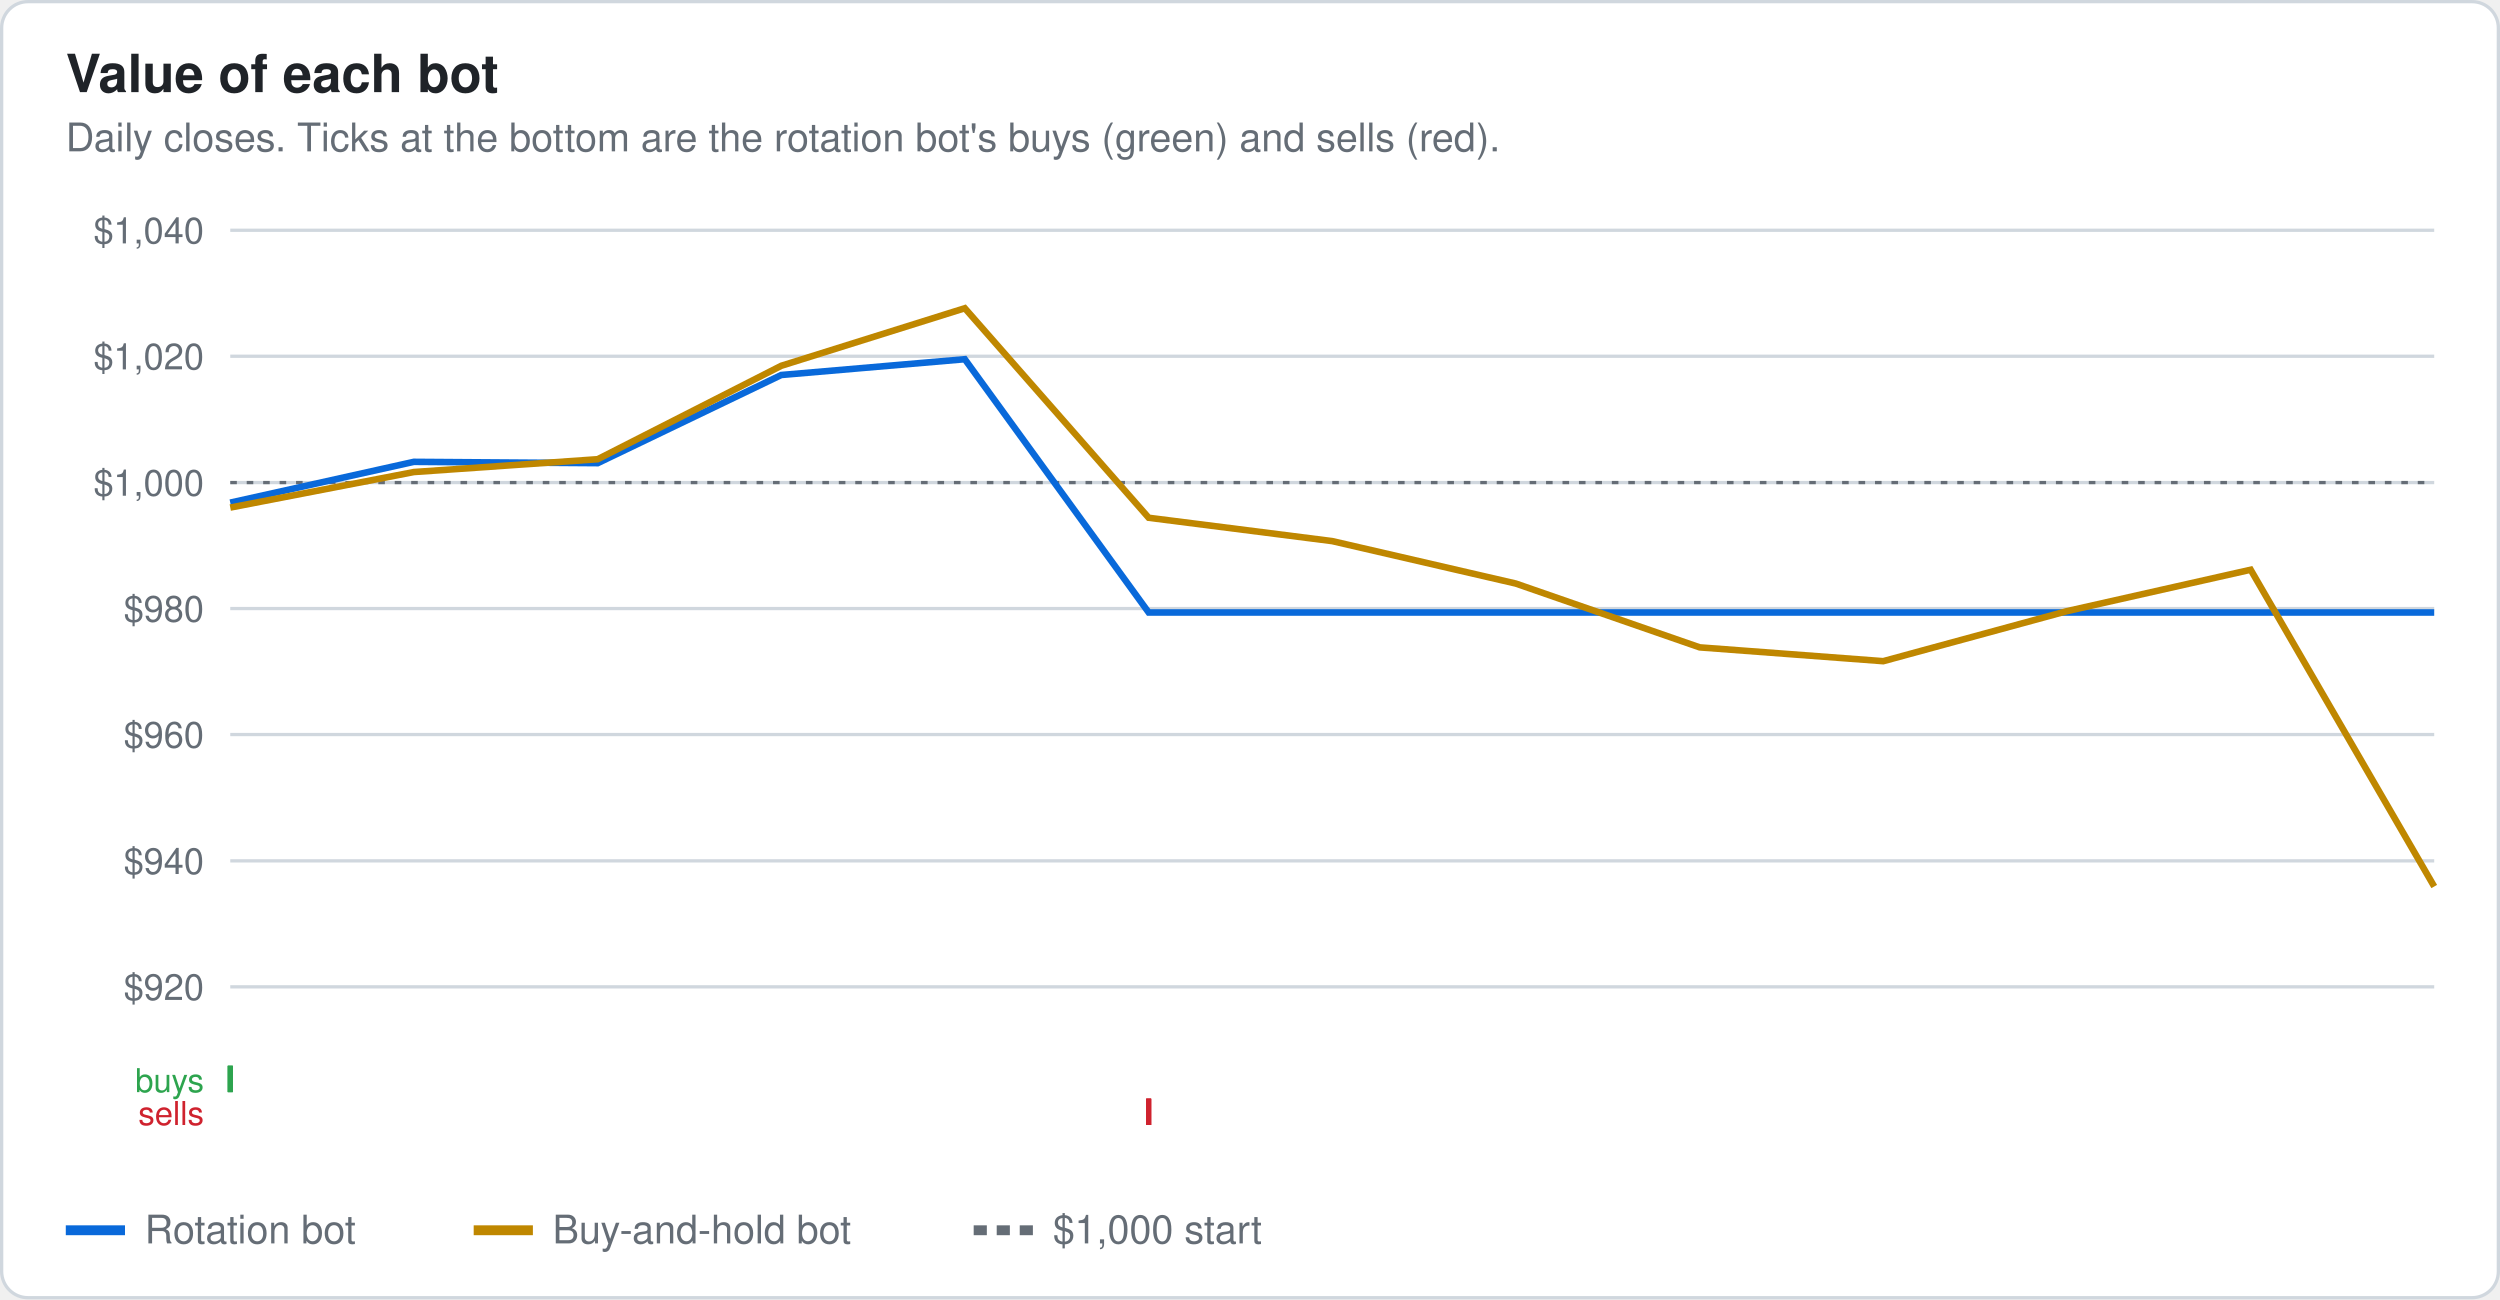
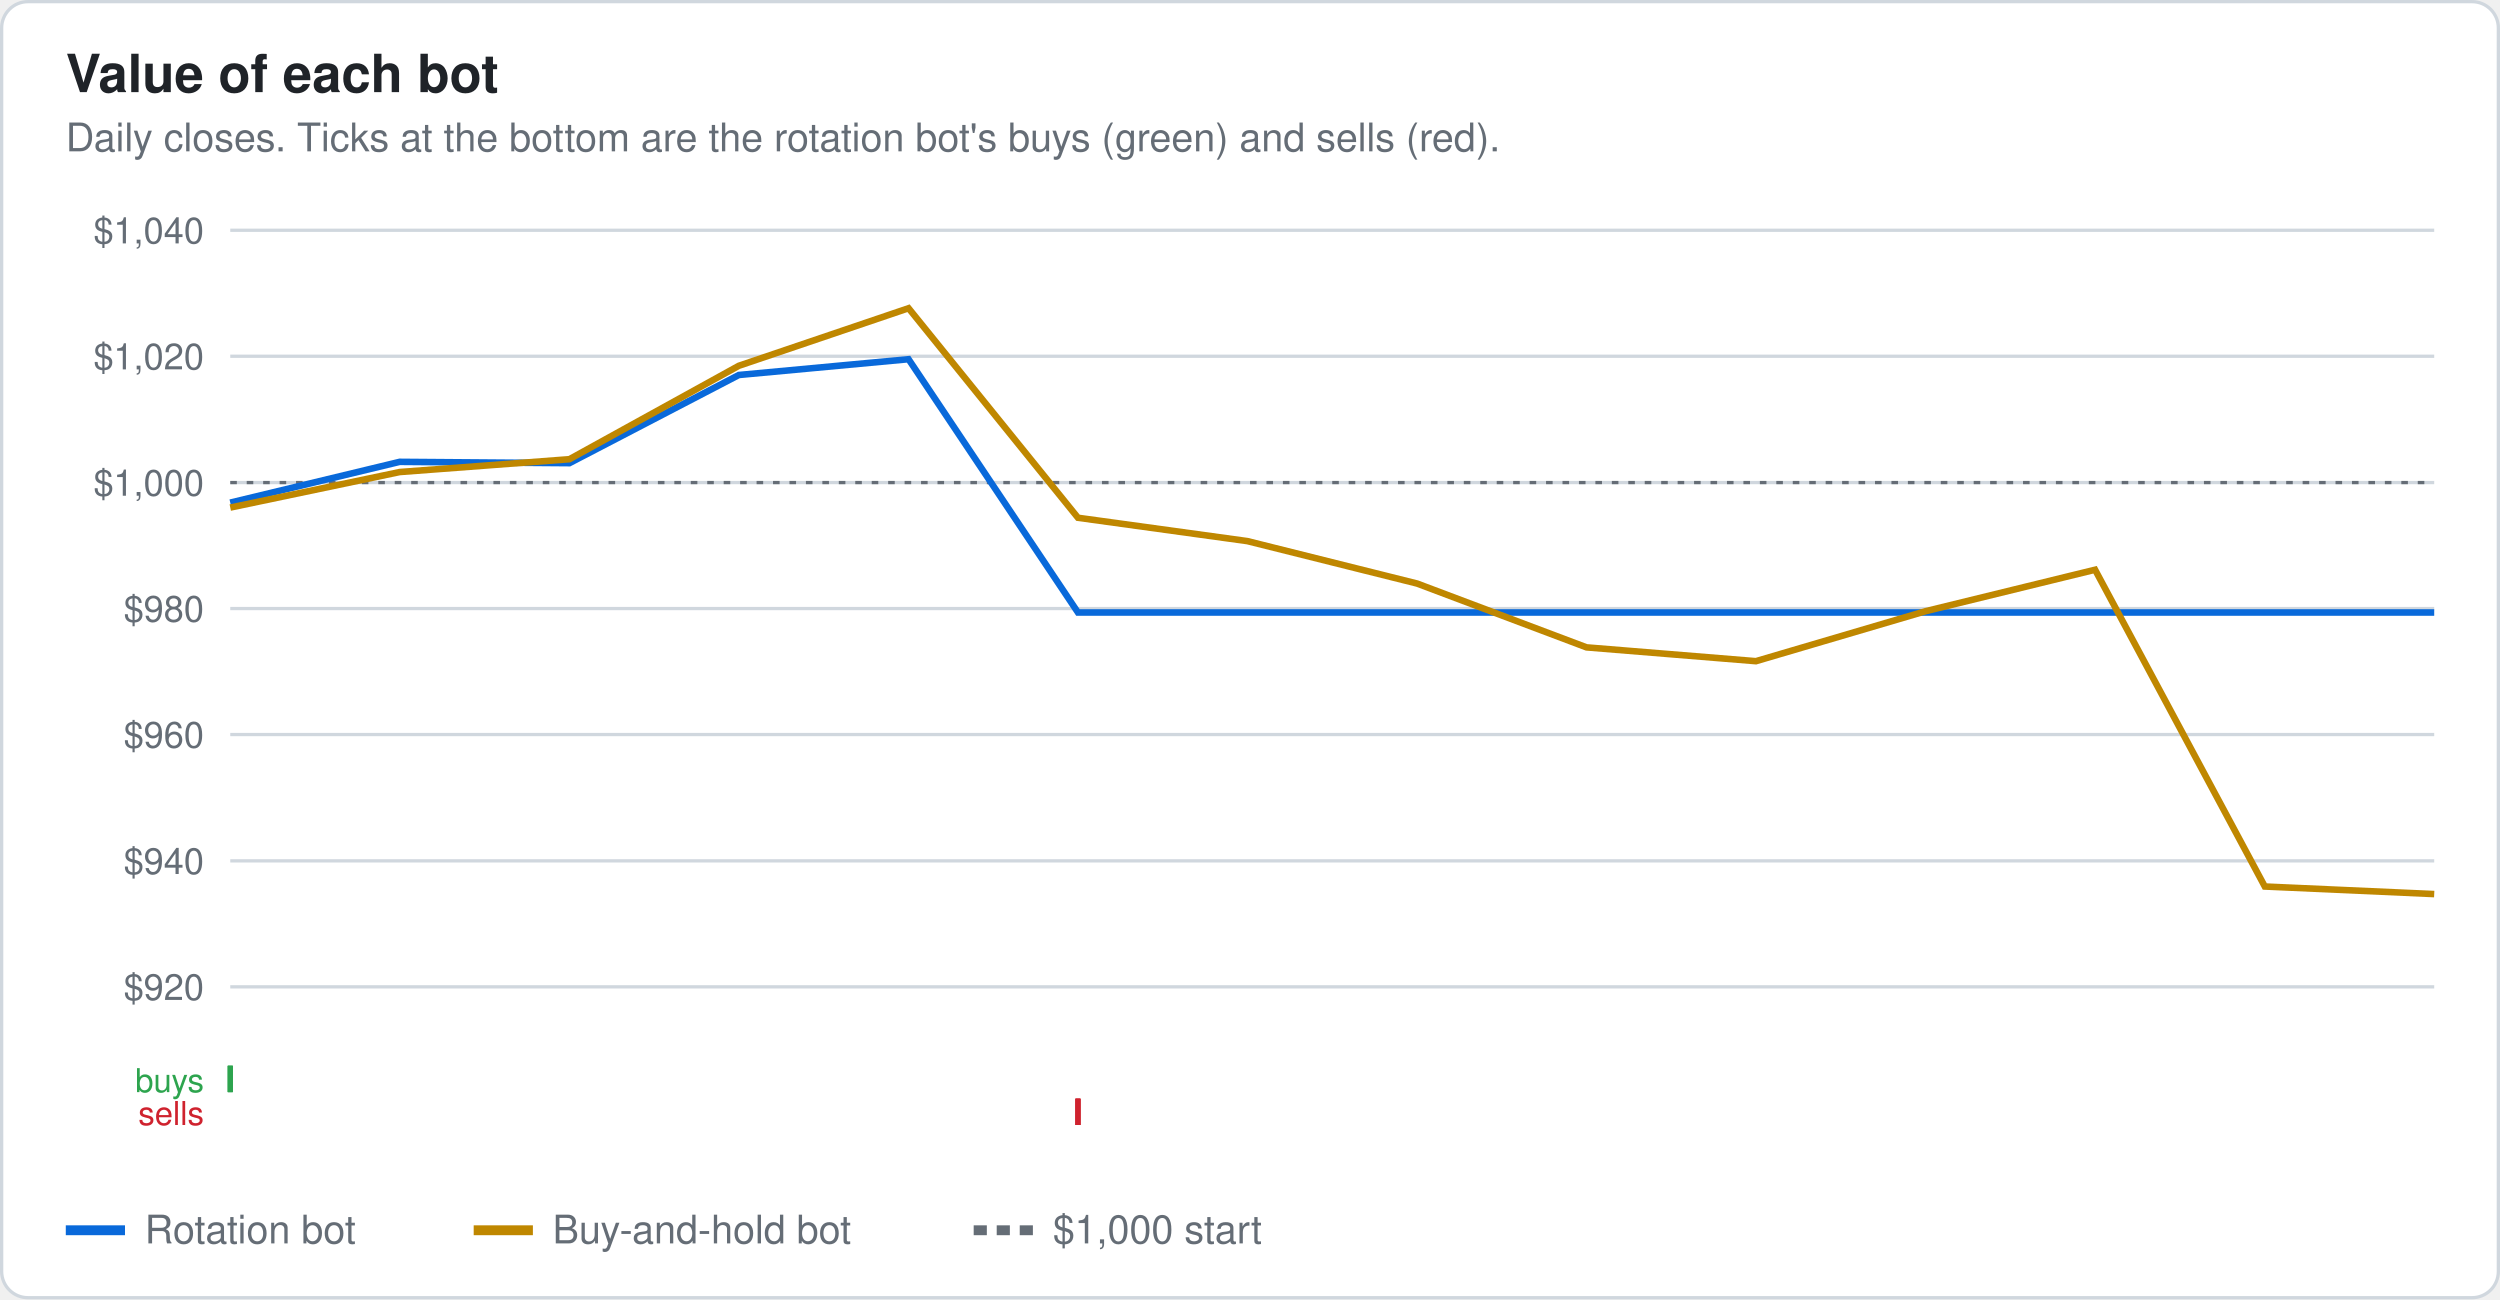
<svg xmlns="http://www.w3.org/2000/svg" width="760" height="395" viewBox="0 0 760 395" font-family="Helvetica, Arial, sans-serif">
  <rect x="0.5" y="0.5" width="759" height="394" rx="8" fill="#ffffff" stroke="#d0d7de" />
  <text x="20" y="28" font-size="16" font-weight="bold" fill="#1f2328">Value of each bot</text>
  <text x="20" y="46" font-size="12" fill="#656d76">Daily closes. Ticks at the bottom are the rotation bot's buys (green) and sells (red).</text>
  <line x1="70" y1="300.0" x2="740" y2="300.0" stroke="#d0d7de" />
  <text x="62" y="304.0" font-size="11" text-anchor="end" fill="#656d76">$920</text>
  <line x1="70" y1="261.7" x2="740" y2="261.7" stroke="#d0d7de" />
  <text x="62" y="265.7" font-size="11" text-anchor="end" fill="#656d76">$940</text>
  <line x1="70" y1="223.3" x2="740" y2="223.3" stroke="#d0d7de" />
  <text x="62" y="227.3" font-size="11" text-anchor="end" fill="#656d76">$960</text>
  <line x1="70" y1="185.0" x2="740" y2="185.0" stroke="#d0d7de" />
  <text x="62" y="189.0" font-size="11" text-anchor="end" fill="#656d76">$980</text>
  <line x1="70" y1="146.7" x2="740" y2="146.7" stroke="#d0d7de" />
  <text x="62" y="150.7" font-size="11" text-anchor="end" fill="#656d76">$1,000</text>
  <line x1="70" y1="108.3" x2="740" y2="108.3" stroke="#d0d7de" />
  <text x="62" y="112.3" font-size="11" text-anchor="end" fill="#656d76">$1,020</text>
  <line x1="70" y1="70.0" x2="740" y2="70.0" stroke="#d0d7de" />
  <text x="62" y="74.0" font-size="11" text-anchor="end" fill="#656d76">$1,040</text>
  <line x1="70" y1="146.7" x2="740" y2="146.7" stroke="#656d76" stroke-dasharray="2 3" />
-   <polyline points="70.0,152.8 125.8,140.4 181.7,140.8 237.5,114.0 293.3,109.2 349.2,186.2 405.0,186.2 460.8,186.2 516.7,186.2 572.5,186.2 628.3,186.2 684.2,186.2 740.0,186.2" fill="none" stroke="#0969da" stroke-width="2" />
-   <polyline points="70.0,154.3 125.8,143.5 181.7,139.6 237.5,111.2 293.3,93.7 349.2,157.4 405.0,164.5 460.8,177.4 516.7,196.8 572.5,201.0 628.3,185.8 684.2,173.2 740.0,269.5" fill="none" stroke="#bf8700" stroke-width="2" />
+   <polyline points="70.0,152.8 121.5,140.4 173.1,140.8 224.6,114.0 276.2,109.2 327.7,186.2 379.2,186.2 430.8,186.2 482.3,186.2 533.8,186.2 585.4,186.2 636.9,186.2 688.5,186.2 740.0,186.2" fill="none" stroke="#0969da" stroke-width="2" />
+   <polyline points="70.0,154.3 121.5,143.5 173.1,139.6 224.6,111.2 276.2,93.7 327.7,157.4 379.2,164.5 430.8,177.4 482.3,196.8 533.8,201.0 585.4,185.8 636.9,173.2 688.5,269.5 740.0,271.8" fill="none" stroke="#bf8700" stroke-width="2" />
  <line x1="70.0" y1="324" x2="70.0" y2="332" stroke="#2da44e" stroke-width="1.5" />
  <line x1="70.0" y1="324" x2="70.0" y2="332" stroke="#2da44e" stroke-width="1.5" />
  <line x1="70.0" y1="324" x2="70.0" y2="332" stroke="#2da44e" stroke-width="1.5" />
  <line x1="70.0" y1="324" x2="70.0" y2="332" stroke="#2da44e" stroke-width="1.5" />
-   <line x1="349.2" y1="334" x2="349.2" y2="342" stroke="#cf222e" stroke-width="1.5" />
-   <line x1="349.2" y1="334" x2="349.2" y2="342" stroke="#cf222e" stroke-width="1.5" />
-   <line x1="349.2" y1="334" x2="349.2" y2="342" stroke="#cf222e" stroke-width="1.5" />
-   <line x1="349.2" y1="334" x2="349.2" y2="342" stroke="#cf222e" stroke-width="1.5" />
+   <line x1="327.7" y1="334" x2="327.7" y2="342" stroke="#cf222e" stroke-width="1.5" />
+   <line x1="327.7" y1="334" x2="327.7" y2="342" stroke="#cf222e" stroke-width="1.5" />
+   <line x1="327.7" y1="334" x2="327.7" y2="342" stroke="#cf222e" stroke-width="1.5" />
+   <line x1="327.7" y1="334" x2="327.7" y2="342" stroke="#cf222e" stroke-width="1.5" />
  <text x="62" y="332" font-size="10" text-anchor="end" fill="#2da44e">buys</text>
  <text x="62" y="342" font-size="10" text-anchor="end" fill="#cf222e">sells</text>
  <line x1="20" y1="374" x2="38" y2="374" stroke="#0969da" stroke-width="3" />
  <text x="44" y="378" font-size="12" fill="#656d76">Rotation bot</text>
  <line x1="144" y1="374" x2="162" y2="374" stroke="#bf8700" stroke-width="3" />
  <text x="168" y="378" font-size="12" fill="#656d76">Buy-and-hold bot</text>
  <line x1="296" y1="374" x2="314" y2="374" stroke="#656d76" stroke-width="3" stroke-dasharray="4 3" />
  <text x="320" y="378" font-size="12" fill="#656d76">$1,000 start</text>
</svg>
